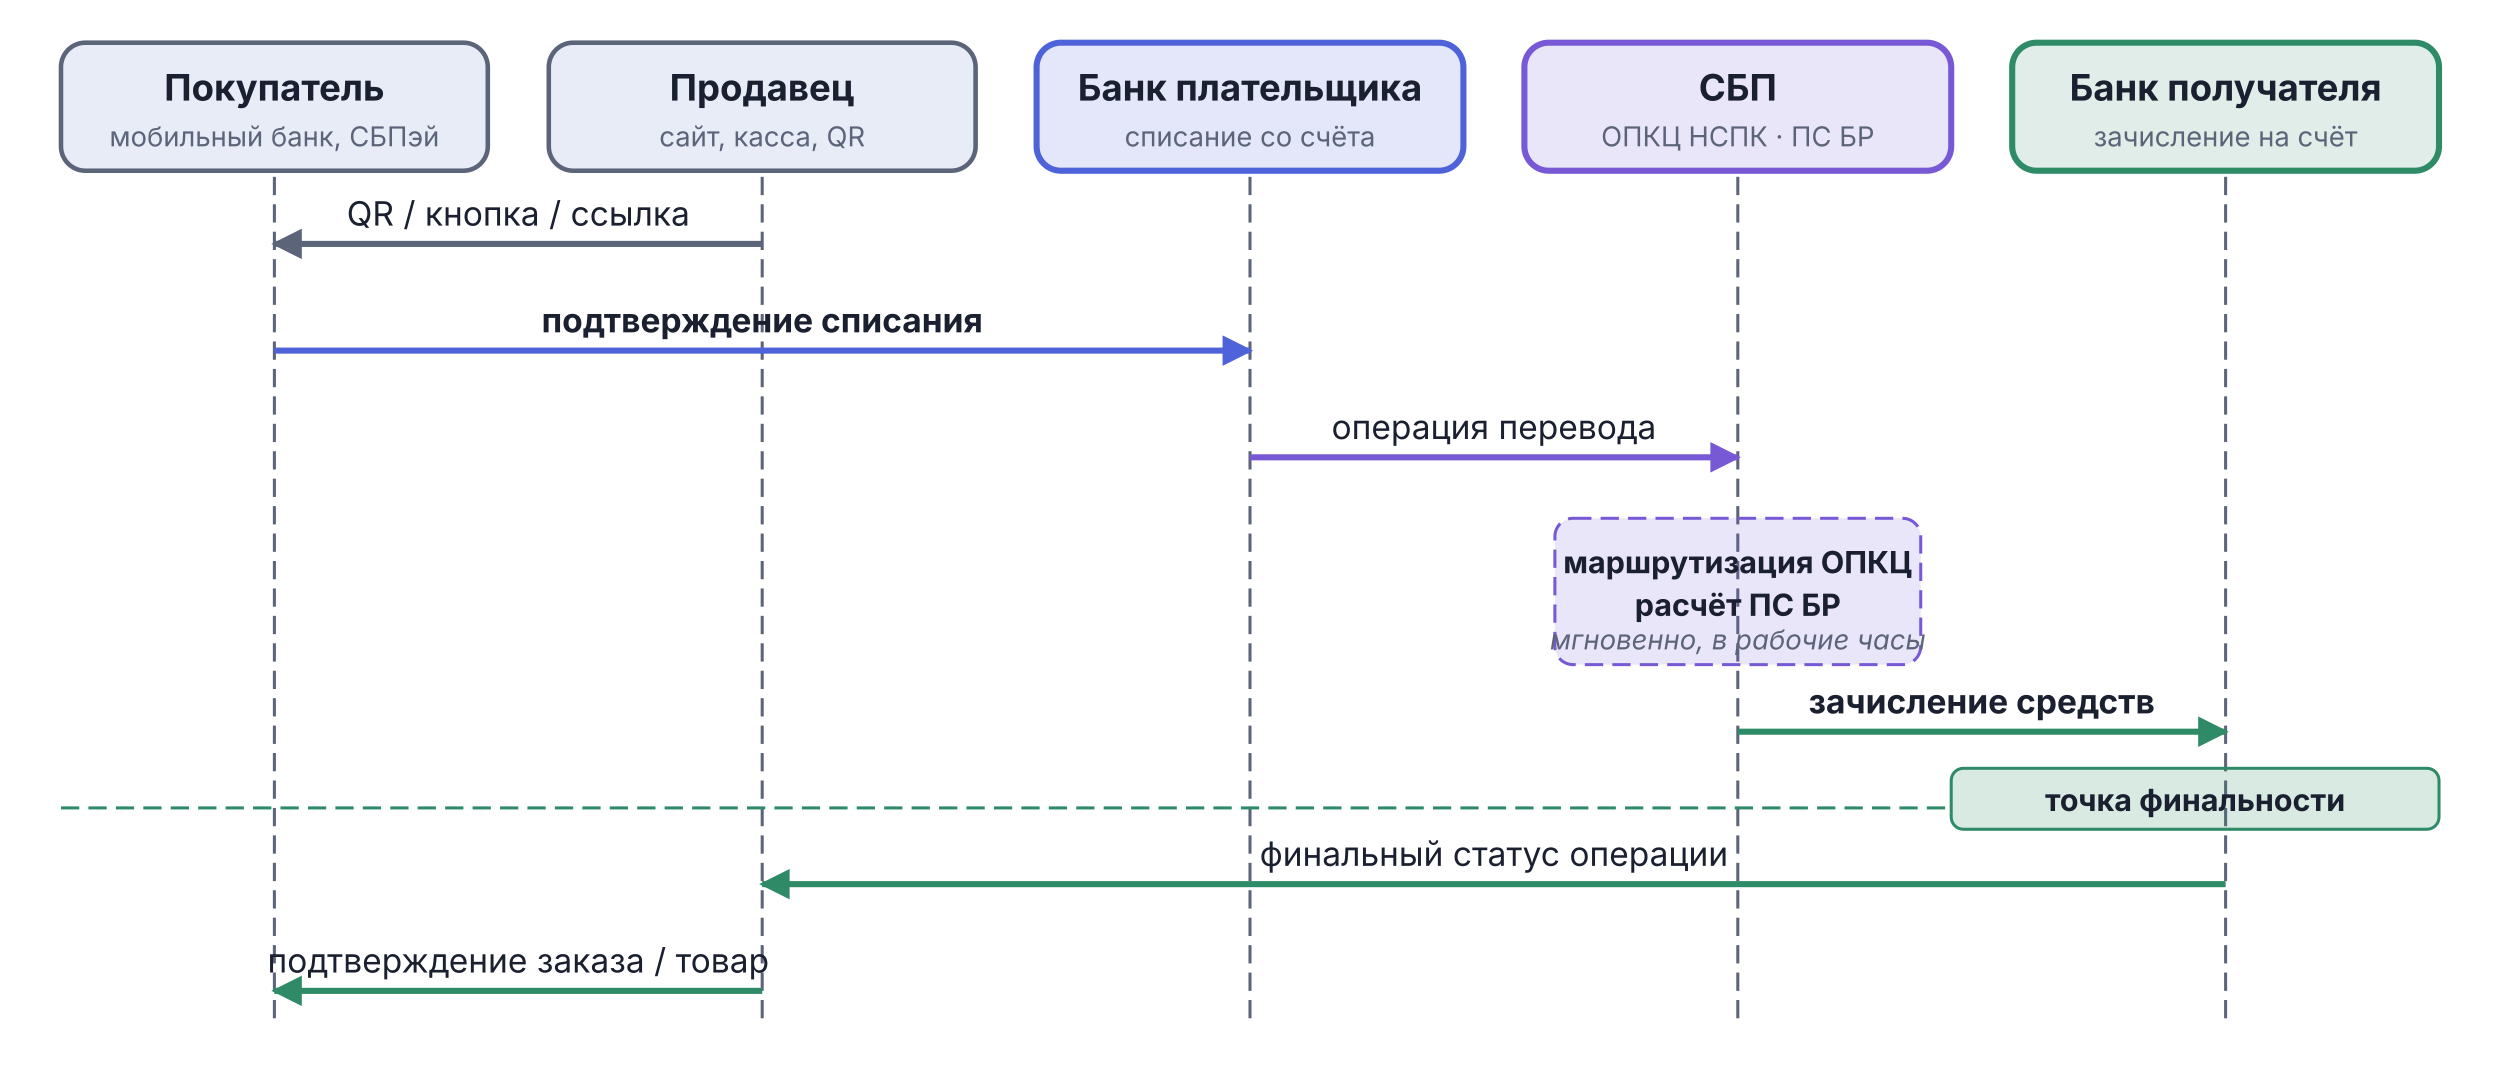
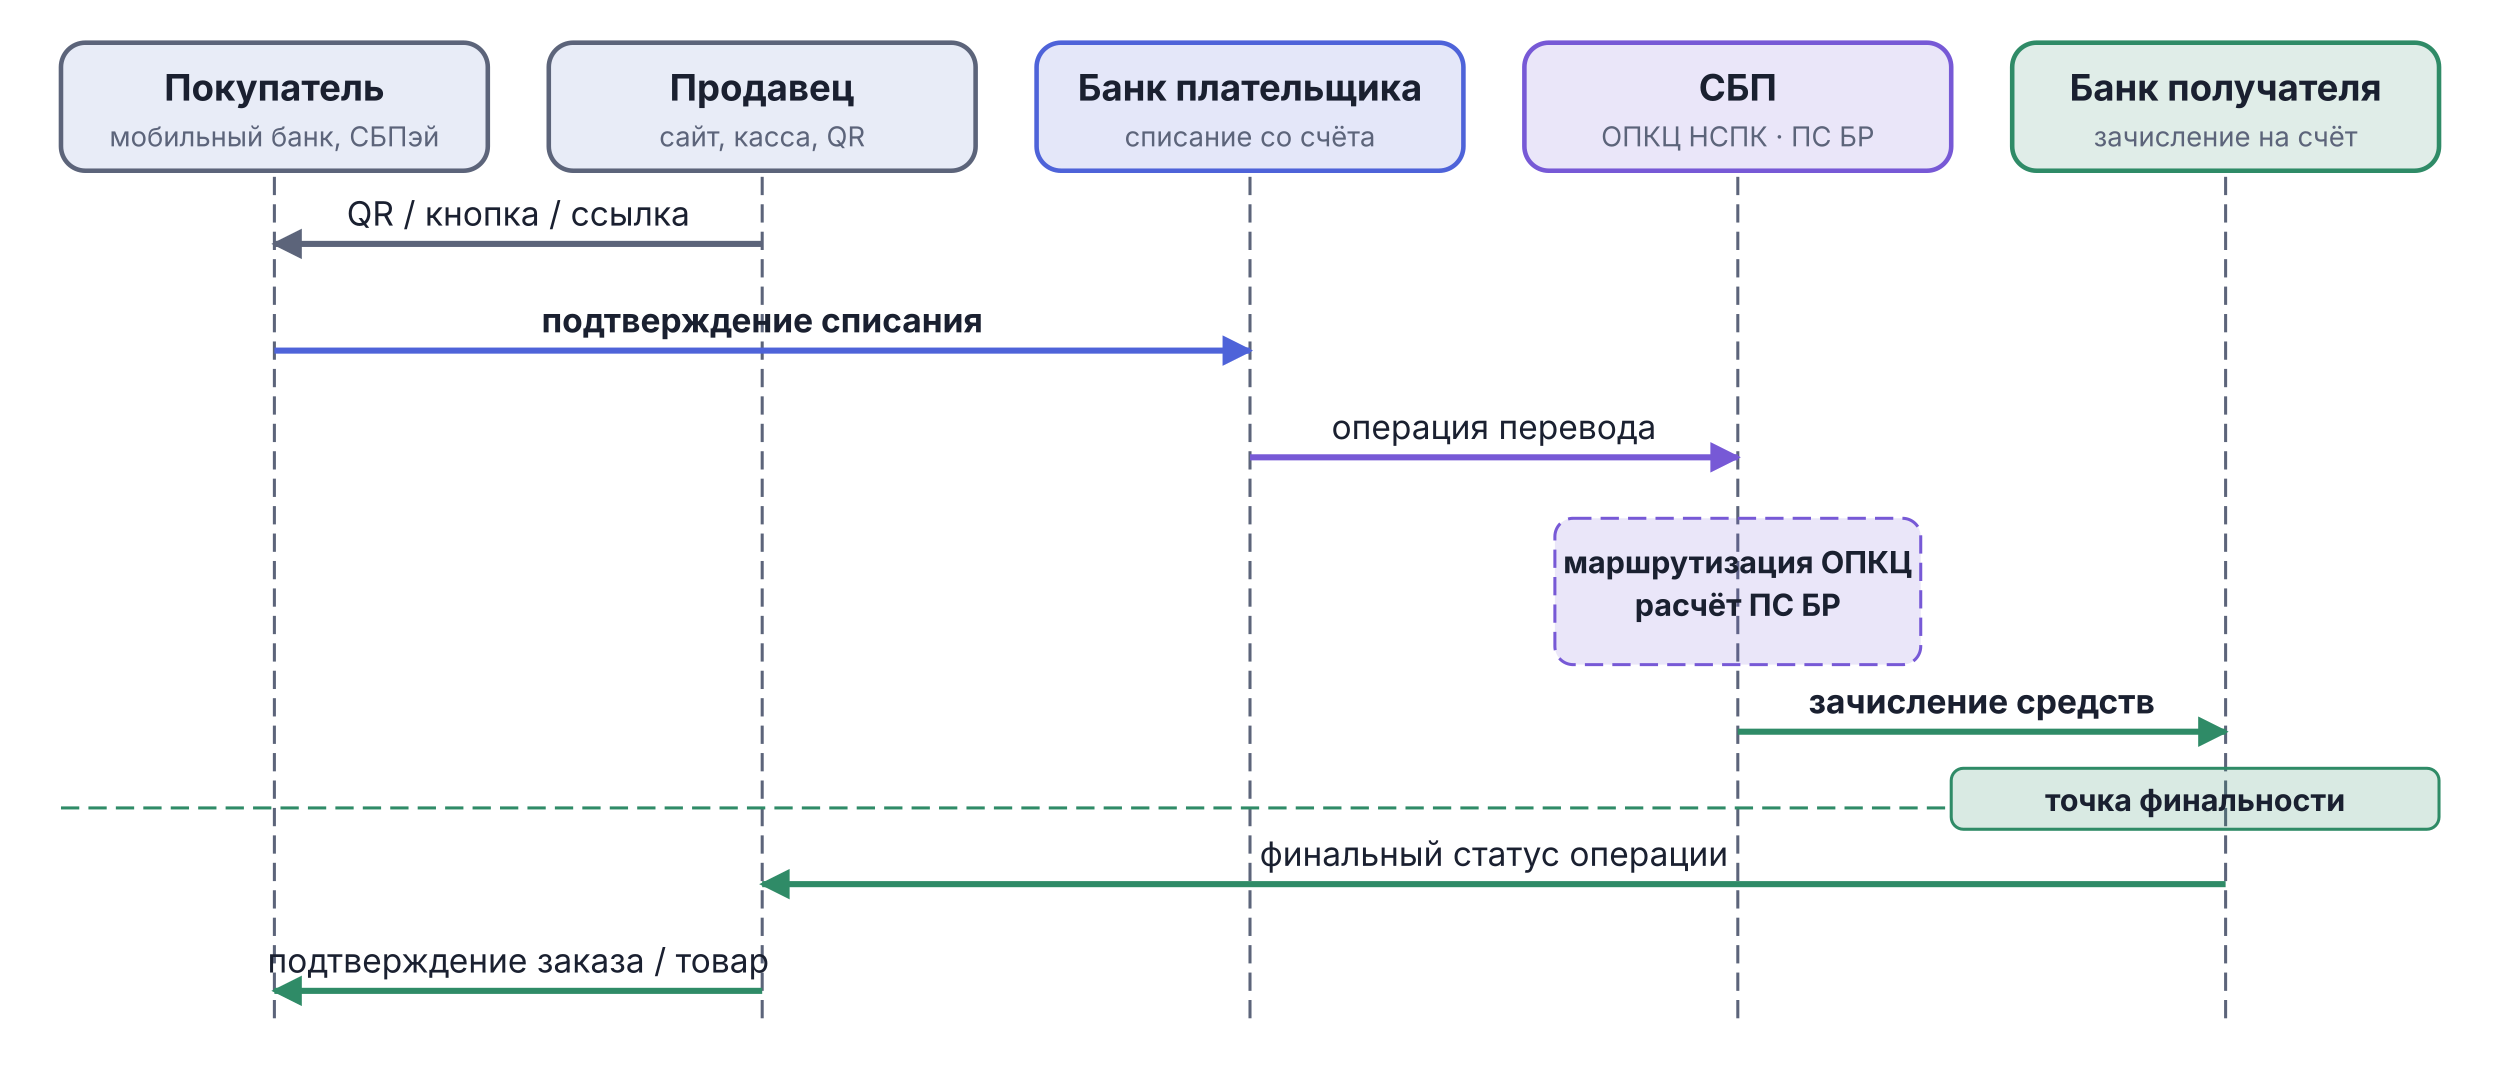
<svg xmlns="http://www.w3.org/2000/svg" viewBox="0 0 820 350" width="820" height="350">
  <defs>
    <marker id="arr-AccentA" viewBox="0 0 10 10" refX="9" refY="5" markerWidth="5" markerHeight="5" orient="auto">
      <path d="M0,0 L10,5 L0,10 Z" fill="#4E63D9" />
    </marker>
    <marker id="arr-AccentB" viewBox="0 0 10 10" refX="9" refY="5" markerWidth="5" markerHeight="5" orient="auto">
      <path d="M0,0 L10,5 L0,10 Z" fill="#7759D6" />
    </marker>
    <marker id="arr-Good" viewBox="0 0 10 10" refX="9" refY="5" markerWidth="5" markerHeight="5" orient="auto">
      <path d="M0,0 L10,5 L0,10 Z" fill="#2F8B67" />
    </marker>
    <marker id="arr-Muted" viewBox="0 0 10 10" refX="9" refY="5" markerWidth="5" markerHeight="5" orient="auto">
      <path d="M0,0 L10,5 L0,10 Z" fill="#5C647A" />
    </marker>
  </defs>
  <rect x="20" y="14" width="140" height="42" rx="8" fill="#E8ECF7" stroke="#5C647A" stroke-width="1.5" />
  <text x="90" y="33" text-anchor="middle" font-family="Inter, -apple-system, BlinkMacSystemFont, 'Helvetica Neue', Arial, sans-serif" font-size="12" font-weight="bold" fill="#1A2030">Покупатель</text>
  <text x="90" y="48" text-anchor="middle" font-family="Inter, -apple-system, BlinkMacSystemFont, 'Helvetica Neue', Arial, sans-serif" font-size="9" fill="#5C647A">мобильный банк, СБПэй</text>
  <rect x="180" y="14" width="140" height="42" rx="8" fill="#E8ECF7" stroke="#5C647A" stroke-width="1.5" />
  <text x="250" y="33" text-anchor="middle" font-family="Inter, -apple-system, BlinkMacSystemFont, 'Helvetica Neue', Arial, sans-serif" font-size="12" font-weight="bold" fill="#1A2030">Продавец</text>
  <text x="250" y="48" text-anchor="middle" font-family="Inter, -apple-system, BlinkMacSystemFont, 'Helvetica Neue', Arial, sans-serif" font-size="9" fill="#5C647A">сайт, касса, QR</text>
-   <rect x="340" y="14" width="140" height="42" rx="8" fill="#4E63D9" fill-opacity="0.15" stroke="#4E63D9" stroke-width="2" />
+   <rect x="340" y="14" width="140" height="42" rx="8" fill="#4E63D9" fill-opacity="0.15" stroke="#4E63D9" stroke-width="1.5" />
  <text x="410" y="33" text-anchor="middle" font-family="Inter, -apple-system, BlinkMacSystemFont, 'Helvetica Neue', Arial, sans-serif" font-size="12" font-weight="bold" fill="#1A2030">Банк плательщика</text>
  <text x="410" y="48" text-anchor="middle" font-family="Inter, -apple-system, BlinkMacSystemFont, 'Helvetica Neue', Arial, sans-serif" font-size="9" fill="#5C647A">списание со счёта</text>
-   <rect x="500" y="14" width="140" height="42" rx="8" fill="#7759D6" fill-opacity="0.15" stroke="#7759D6" stroke-width="2" />
+   <rect x="500" y="14" width="140" height="42" rx="8" fill="#7759D6" fill-opacity="0.15" stroke="#7759D6" stroke-width="1.5" />
  <text x="570" y="33" text-anchor="middle" font-family="Inter, -apple-system, BlinkMacSystemFont, 'Helvetica Neue', Arial, sans-serif" font-size="12" font-weight="bold" fill="#1A2030">СБП</text>
  <text x="570" y="48" text-anchor="middle" font-family="Inter, -apple-system, BlinkMacSystemFont, 'Helvetica Neue', Arial, sans-serif" font-size="9" fill="#5C647A">ОПКЦ НСПК · ПС БР</text>
-   <rect x="660" y="14" width="140" height="42" rx="8" fill="#2F8B67" fill-opacity="0.15" stroke="#2F8B67" stroke-width="2" />
+   <rect x="660" y="14" width="140" height="42" rx="8" fill="#2F8B67" fill-opacity="0.15" stroke="#2F8B67" stroke-width="1.5" />
  <text x="730" y="33" text-anchor="middle" font-family="Inter, -apple-system, BlinkMacSystemFont, 'Helvetica Neue', Arial, sans-serif" font-size="12" font-weight="bold" fill="#1A2030">Банк получателя</text>
  <text x="730" y="48" text-anchor="middle" font-family="Inter, -apple-system, BlinkMacSystemFont, 'Helvetica Neue', Arial, sans-serif" font-size="9" fill="#5C647A">зачисление на счёт</text>
  <line x1="90" y1="58" x2="90" y2="335" stroke="#5C647A" stroke-width="1" stroke-dasharray="6,3" />
  <line x1="250" y1="58" x2="250" y2="335" stroke="#5C647A" stroke-width="1" stroke-dasharray="6,3" />
  <line x1="410" y1="58" x2="410" y2="335" stroke="#5C647A" stroke-width="1" stroke-dasharray="6,3" />
  <line x1="570" y1="58" x2="570" y2="335" stroke="#5C647A" stroke-width="1" stroke-dasharray="6,3" />
  <line x1="730" y1="58" x2="730" y2="335" stroke="#5C647A" stroke-width="1" stroke-dasharray="6,3" />
  <line x1="250" y1="80" x2="90" y2="80" stroke="#5C647A" stroke-width="2" marker-end="url(#arr-Muted)" />
  <text x="170" y="74" text-anchor="middle" font-family="Inter, -apple-system, BlinkMacSystemFont, 'Helvetica Neue', Arial, sans-serif" font-size="11" fill="#1A2030">QR / кнопка / ссылка</text>
  <line x1="90" y1="115" x2="410" y2="115" stroke="#4E63D9" stroke-width="2" marker-end="url(#arr-AccentA)" />
  <text x="250" y="109" text-anchor="middle" font-family="Inter, -apple-system, BlinkMacSystemFont, 'Helvetica Neue', Arial, sans-serif" font-size="11" font-weight="bold" fill="#1A2030">подтверждение списания</text>
  <line x1="410" y1="150" x2="570" y2="150" stroke="#7759D6" stroke-width="2" marker-end="url(#arr-AccentB)" />
  <text x="490" y="144" text-anchor="middle" font-family="Inter, -apple-system, BlinkMacSystemFont, 'Helvetica Neue', Arial, sans-serif" font-size="11" fill="#1A2030">операция перевода</text>
  <rect x="510" y="170" width="120" height="48" rx="6" fill="#7759D6" fill-opacity="0.15" stroke="#7759D6" stroke-width="1" stroke-dasharray="6,3" />
  <text x="570" y="188" text-anchor="middle" font-family="Inter, -apple-system, BlinkMacSystemFont, 'Helvetica Neue', Arial, sans-serif" font-size="10" font-weight="bold" fill="#1A2030">маршрутизация ОПКЦ</text>
  <text x="570" y="202" text-anchor="middle" font-family="Inter, -apple-system, BlinkMacSystemFont, 'Helvetica Neue', Arial, sans-serif" font-size="10" font-weight="bold" fill="#1A2030">расчёт ПС БР</text>
-   <text x="570" y="213" text-anchor="middle" font-family="Inter, -apple-system, BlinkMacSystemFont, 'Helvetica Neue', Arial, sans-serif" font-size="9" font-style="italic" fill="#5C647A">мгновенно, в рабочие часы</text>
  <line x1="570" y1="240" x2="730" y2="240" stroke="#2F8B67" stroke-width="2" marker-end="url(#arr-Good)" />
  <text x="650" y="234" text-anchor="middle" font-family="Inter, -apple-system, BlinkMacSystemFont, 'Helvetica Neue', Arial, sans-serif" font-size="11" font-weight="bold" fill="#1A2030">зачисление средств</text>
  <line x1="20" y1="265" x2="640" y2="265" stroke="#2F8B67" stroke-width="1" stroke-dasharray="6,3" />
  <rect x="640" y="252" width="160" height="20" rx="4" fill="#2F8B67" fill-opacity="0.18" stroke="#2F8B67" stroke-width="1" />
  <text x="720" y="266" text-anchor="middle" font-family="Inter, -apple-system, BlinkMacSystemFont, 'Helvetica Neue', Arial, sans-serif" font-size="10" font-weight="bold" fill="#1A2030">точка финальности</text>
  <line x1="730" y1="290" x2="250" y2="290" stroke="#2F8B67" stroke-width="2" marker-end="url(#arr-Good)" />
  <text x="490" y="284" text-anchor="middle" font-family="Inter, -apple-system, BlinkMacSystemFont, 'Helvetica Neue', Arial, sans-serif" font-size="11" fill="#1A2030">финальный статус операции</text>
  <line x1="250" y1="325" x2="90" y2="325" stroke="#2F8B67" stroke-width="2" marker-end="url(#arr-Good)" />
  <text x="170" y="319" text-anchor="middle" font-family="Inter, -apple-system, BlinkMacSystemFont, 'Helvetica Neue', Arial, sans-serif" font-size="11" fill="#1A2030">подтверждение заказа / товар</text>
</svg>
